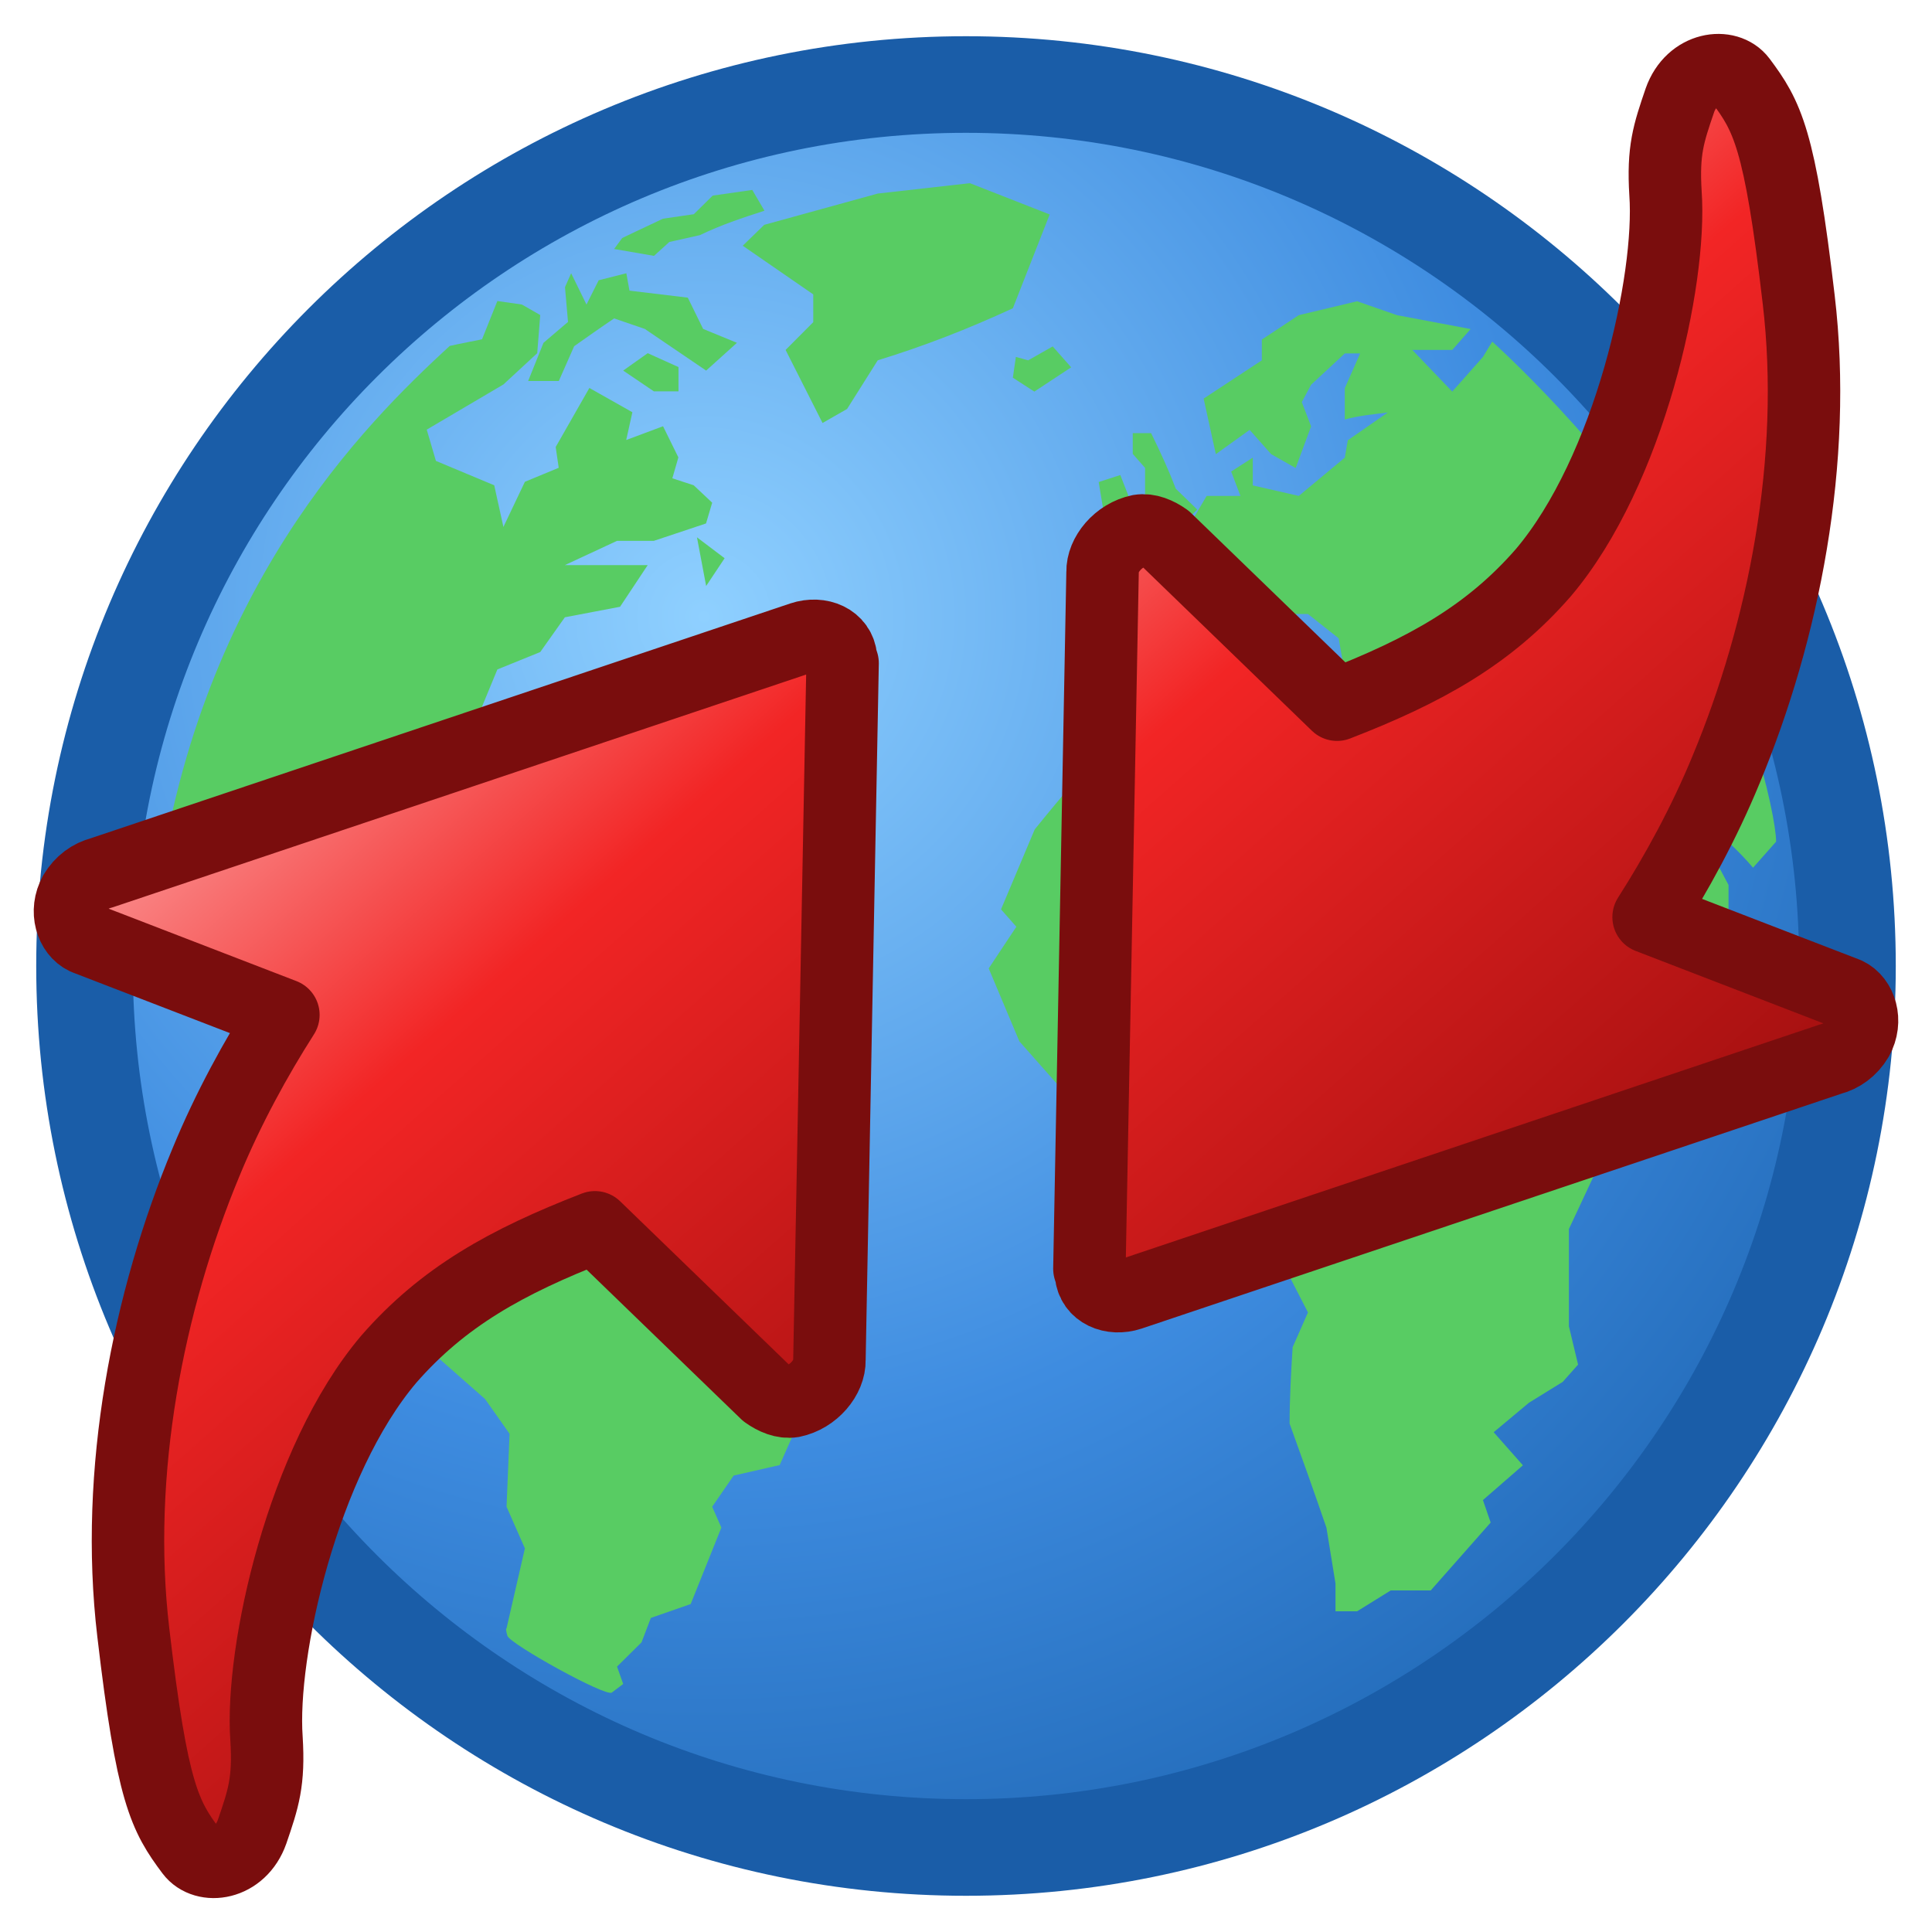
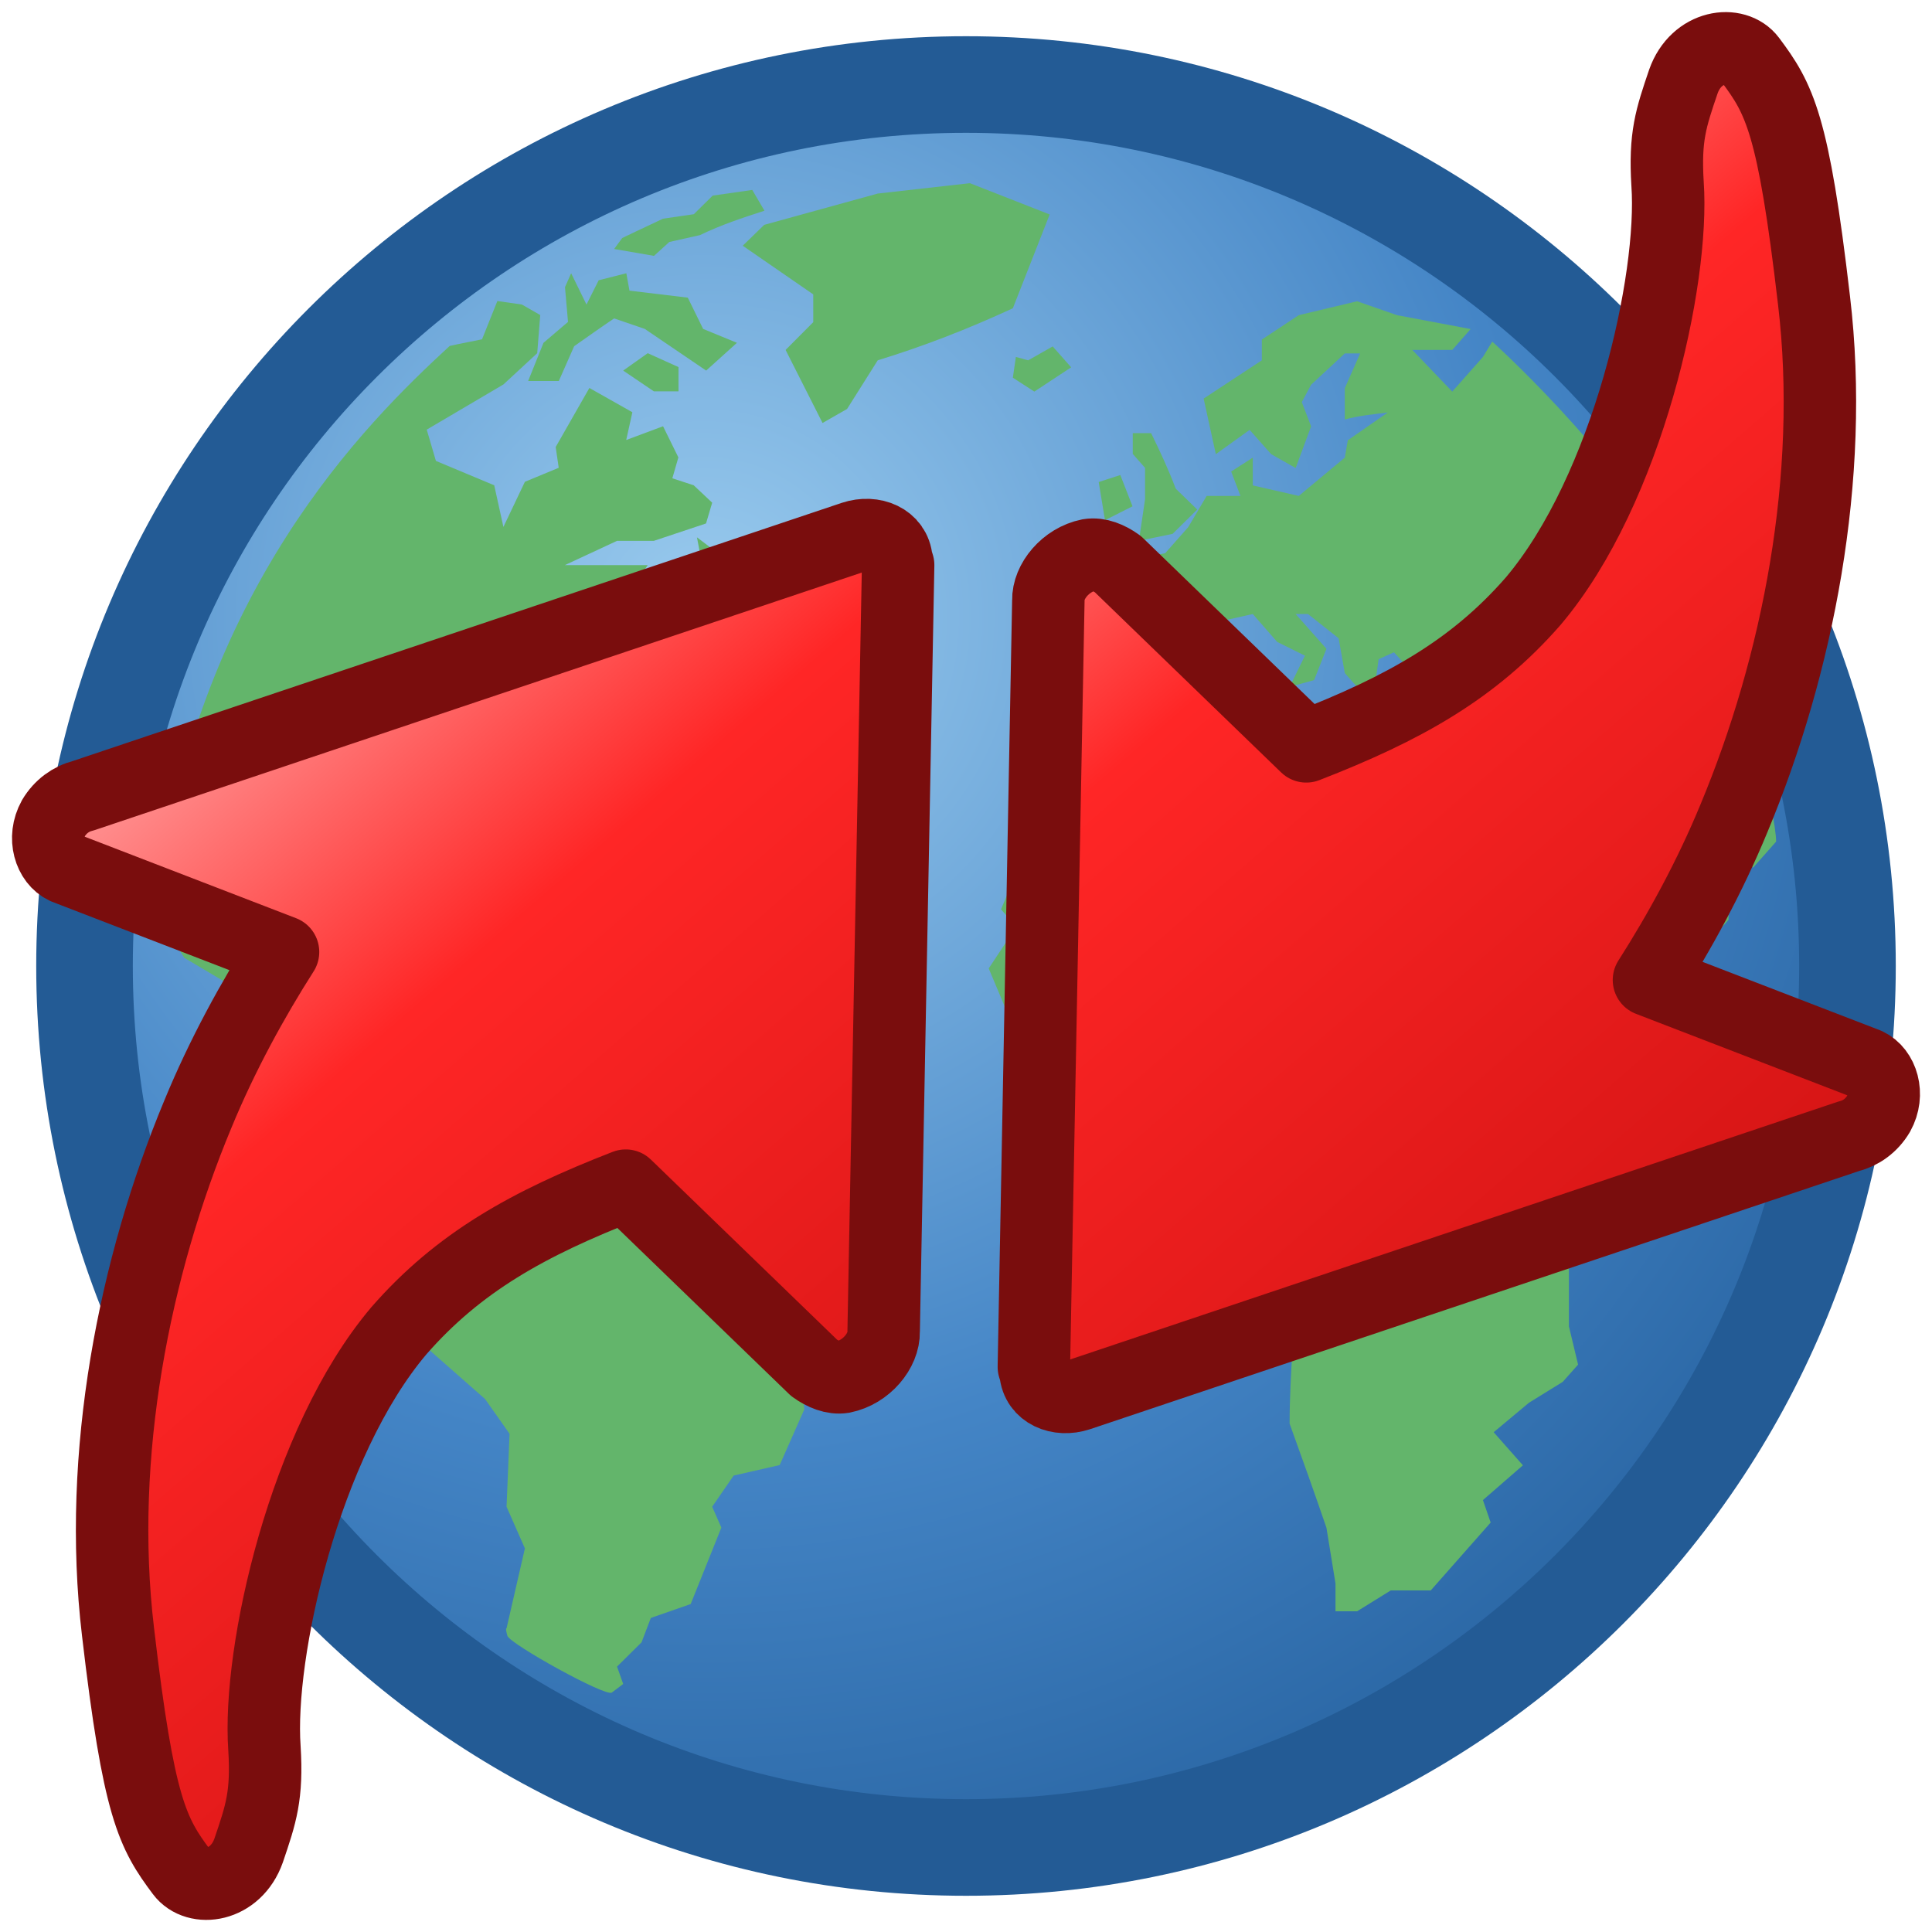
<svg xmlns="http://www.w3.org/2000/svg" viewBox="0 0 16 16">
  <defs>
    <radialGradient id="sea" cx="0.35" cy="0.3" r="0.95">
-       <stop offset="0" stop-color="#8fd0ff" />
-       <stop offset="0.5" stop-color="#3e8ce0" />
-       <stop offset="1" stop-color="#1156a0" />
+       <stop offset="0" stop-color="#9acbee" />
+       <stop offset="0.5" stop-color="#4485c6" />
+       <stop offset="1" stop-color="#18518d" />
    </radialGradient>
    <linearGradient id="arr_base" x1="0" y1="0" x2="0.55" y2="1">
-       <stop offset="0" stop-color="#ffc9c9" />
-       <stop offset="0.45" stop-color="#f22525" />
-       <stop offset="1" stop-color="#a81111" />
+       <stop offset="0" stop-color="#ffd4d4" />
+       <stop offset="0.45" stop-color="#ff2626" />
+       <stop offset="1" stop-color="#d81616" />
    </linearGradient>
  </defs>
-   <circle cx="8" cy="8" r="7.3" fill="url(#sea)" stroke="#1a5da8" stroke-width="0.8" />
-   <path d="M 9.483 4.133 L 9.432 4.479 L 9.711 4.421 L 9.915 4.22 L 9.737 4.047 C 9.677 3.888 9.608 3.74 9.533 3.587 L 9.381 3.587 L 9.381 3.759 L 9.483 3.875 L 9.483 4.133 M 5.72 9.601 L 5.517 9.198 L 5.135 9.112 L 4.932 8.565 L 4.424 8.622 L 3.992 8.306 L 3.534 8.709 L 3.534 8.772 C 3.395 8.732 3.225 8.727 3.102 8.651 L 3.0 8.364 L 3.0 8.047 L 2.695 8.076 C 2.72 7.874 2.746 7.673 2.771 7.471 L 2.593 7.471 L 2.415 7.702 L 2.237 7.788 L 1.983 7.644 L 1.958 7.328 L 2.008 6.982 L 2.39 6.695 L 2.695 6.695 L 2.746 6.522 L 3.127 6.608 L 3.407 6.954 L 3.458 6.378 L 3.941 5.975 L 4.119 5.544 L 4.474 5.4 L 4.678 5.112 L 5.135 5.025 L 5.364 4.68 L 4.678 4.68 L 5.11 4.479 L 5.415 4.479 L 5.847 4.335 L 5.898 4.163 L 5.745 4.019 L 5.568 3.961 L 5.618 3.788 L 5.491 3.53 L 5.186 3.644 L 5.237 3.414 L 4.881 3.213 L 4.602 3.702 L 4.627 3.874 L 4.347 3.99 L 4.169 4.364 L 4.093 4.019 L 3.61 3.817 L 3.534 3.558 L 4.169 3.184 L 4.449 2.925 L 4.474 2.609 L 4.322 2.522 L 4.119 2.493 L 3.992 2.81 C 3.992 2.81 3.779 2.852 3.724 2.865 C 3.026 3.508 1.616 4.897 1.288 7.519 C 1.301 7.579 1.526 7.932 1.526 7.932 L 2.059 8.248 L 2.593 8.392 L 2.822 8.68 L 3.178 8.939 L 3.381 8.91 L 3.534 8.979 L 3.534 9.025 L 3.33 9.572 L 3.178 9.802 L 3.229 9.918 L 3.102 10.349 L 3.559 11.183 L 4.017 11.586 L 4.22 11.874 L 4.195 12.478 L 4.347 12.823 L 4.195 13.485 C 4.195 13.485 4.183 13.481 4.202 13.547 C 4.222 13.614 5.017 14.055 5.067 14.017 C 5.118 13.979 5.161 13.946 5.161 13.946 L 5.11 13.802 L 5.313 13.601 L 5.39 13.399 L 5.72 13.284 L 5.974 12.651 L 5.898 12.478 L 6.076 12.22 L 6.457 12.133 L 6.661 11.672 L 6.61 11.097 L 6.915 10.666 L 6.966 10.234 C 6.548 10.027 6.134 9.814 5.72 9.601 M 5.161 3.069 L 5.415 3.241 L 5.619 3.241 L 5.619 3.04 L 5.364 2.925 L 5.161 3.069" fill="#58cc63" />
-   <path d="M 14.709 6.97 C 14.709 7.062 14.709 6.97 14.709 6.97 L 14.518 7.186 C 14.401 7.048 14.27 6.932 14.137 6.811 L 13.845 6.854 L 13.578 6.552 L 13.578 6.926 L 13.806 7.099 L 13.959 7.272 L 14.162 7.042 C 14.213 7.138 14.264 7.234 14.315 7.329 L 14.315 7.617 L 14.086 7.876 L 13.666 8.164 L 13.349 8.481 L 13.145 8.25 L 13.247 7.991 L 13.044 7.761 L 12.7 7.027 L 12.408 6.697 L 12.332 6.783 L 12.446 7.2 L 12.662 7.445 C 12.785 7.8 12.907 8.141 13.069 8.481 C 13.32 8.481 13.557 8.454 13.806 8.423 L 13.806 8.624 L 13.501 9.372 L 13.222 9.689 L 12.993 10.178 L 12.993 10.984 L 13.069 11.301 L 12.942 11.444 L 12.662 11.617 L 12.37 11.861 L 12.612 12.135 L 12.281 12.423 L 12.345 12.609 L 11.849 13.171 L 11.518 13.171 L 11.239 13.344 L 11.06 13.344 L 11.06 13.114 L 10.985 12.652 C 10.886 12.363 10.784 12.077 10.68 11.79 C 10.68 11.578 10.692 11.368 10.705 11.157 L 10.832 10.869 L 10.654 10.523 L 10.667 10.049 L 10.425 9.775 L 10.546 9.38 L 10.349 9.157 L 10.006 9.157 L 9.891 9.027 L 9.548 9.243 L 9.408 9.085 L 9.091 9.358 C 8.875 9.113 8.658 8.869 8.442 8.624 L 8.188 8.02 L 8.417 7.675 L 8.29 7.531 L 8.569 6.869 C 8.799 6.583 9.039 6.309 9.281 6.034 L 9.713 5.919 L 10.196 5.862 L 10.527 5.948 L 10.997 6.423 L 11.163 6.236 L 11.391 6.207 L 11.823 6.351 L 12.154 6.351 L 12.383 6.149 L 12.485 6.006 L 12.255 5.862 L 11.874 5.833 C 11.768 5.686 11.67 5.532 11.544 5.402 L 11.417 5.459 L 11.366 5.833 L 11.137 5.574 L 11.086 5.286 L 10.832 5.085 L 10.73 5.085 L 10.985 5.373 L 10.883 5.632 L 10.68 5.689 L 10.807 5.43 L 10.577 5.316 L 10.375 5.085 L 9.993 5.171 L 9.942 5.286 L 9.713 5.43 L 9.586 5.747 L 9.269 5.905 L 9.129 5.747 L 8.976 5.747 L 8.976 5.229 L 9.307 5.056 L 9.561 5.056 L 9.51 4.855 L 9.307 4.653 L 9.65 4.581 L 9.84 4.366 L 9.993 4.107 L 10.273 4.107 L 10.196 3.905 L 10.375 3.79 L 10.375 4.02 L 10.756 4.107 L 11.137 3.79 L 11.162 3.646 L 11.493 3.416 C 11.373 3.431 11.254 3.442 11.137 3.474 L 11.137 3.215 L 11.264 2.927 L 11.137 2.927 L 10.858 3.186 L 10.781 3.33 L 10.858 3.531 L 10.73 3.876 L 10.527 3.761 L 10.349 3.56 L 10.069 3.761 L 9.968 3.301 L 10.45 2.984 L 10.45 2.812 L 10.756 2.61 L 11.239 2.495 L 11.569 2.61 L 12.179 2.725 L 12.027 2.898 L 11.696 2.898 L 12.027 3.243 L 12.281 2.956 L 12.358 2.829 C 12.358 2.829 13.333 3.703 13.89 4.658 C 14.447 5.614 14.709 6.741 14.709 6.97 Z M 8.413 2.956 L 8.388 3.128 L 8.566 3.243 L 8.871 3.042 L 8.718 2.869 L 8.515 2.984 L 8.413 2.956 M 8.693 1.776 L 8.032 1.517 L 7.269 1.603 L 6.329 1.862 L 6.151 2.035 L 6.735 2.438 L 6.735 2.668 L 6.506 2.898 L 6.812 3.503 L 7.015 3.387 L 7.269 2.984 C 7.662 2.863 8.014 2.725 8.388 2.553 L 8.693 1.776 M 9.379 4.193 L 9.278 3.934 L 9.099 3.992 L 9.151 4.308 L 9.379 4.193" fill="#58cc63" />
-   <path d="M 4.501 2.839 L 4.374 3.155 L 4.628 3.155 L 4.755 2.867 C 4.865 2.79 4.974 2.712 5.086 2.637 L 5.34 2.724 C 5.509 2.839 5.679 2.954 5.848 3.069 L 6.103 2.839 L 5.823 2.724 L 5.696 2.465 L 5.213 2.407 L 5.187 2.263 L 4.958 2.321 L 4.857 2.522 L 4.73 2.263 L 4.679 2.378 L 4.704 2.666 L 4.501 2.839 M 5.416 2.119 L 5.543 2.004 L 5.797 1.947 C 5.972 1.862 6.146 1.805 6.331 1.745 L 6.23 1.573 L 5.902 1.62 L 5.746 1.774 L 5.491 1.811 L 5.264 1.918 L 5.153 1.971 L 5.086 2.062 L 5.416 2.119 M 5.848 4.853 L 6.001 4.623 L 5.772 4.45 L 5.848 4.853" fill="#58cc63" />
-   <path d="M 4.927 10.164 L 6.345 11.536 C 6.412 11.584 6.491 11.617 6.563 11.605 C 6.739 11.569 6.873 11.406 6.869 11.262 L 6.978 5.492 L 6.965 5.452 C 6.953 5.298 6.791 5.232 6.64 5.282 L 0.84 7.229 C 0.752 7.251 0.671 7.309 0.619 7.397 C 0.536 7.546 0.592 7.718 0.706 7.772 L 2.347 8.405 C 2.118 8.764 1.888 9.183 1.706 9.625 C 1.228 10.773 0.946 12.188 1.104 13.52 C 1.26 14.854 1.364 15.038 1.585 15.334 C 1.695 15.481 1.991 15.445 2.088 15.169 C 2.182 14.894 2.229 14.755 2.207 14.398 C 2.156 13.68 2.505 12.1 3.219 11.257 C 3.668 10.742 4.192 10.449 4.927 10.164 Z" fill="url(#arr_base)" stroke="#7a0d0d" stroke-width="0.6" stroke-linejoin="round" />
-   <path d="M 11.073 5.836 L 9.655 4.464 C 9.588 4.416 9.509 4.383 9.437 4.395 C 9.261 4.431 9.127 4.594 9.131 4.738 L 9.022 10.508 L 9.035 10.548 C 9.047 10.702 9.209 10.768 9.36 10.718 L 15.16 8.771 C 15.248 8.749 15.329 8.691 15.381 8.603 C 15.464 8.454 15.408 8.282 15.294 8.228 L 13.653 7.595 C 13.882 7.236 14.112 6.817 14.294 6.375 C 14.772 5.227 15.054 3.812 14.896 2.48 C 14.74 1.146 14.636 0.962 14.415 0.666 C 14.305 0.519 14.009 0.555 13.912 0.831 C 13.818 1.106 13.771 1.245 13.793 1.602 C 13.844 2.32 13.495 3.9 12.781 4.743 C 12.332 5.258 11.808 5.551 11.073 5.836 Z" fill="url(#arr_base)" stroke="#7a0d0d" stroke-width="0.6" stroke-linejoin="round" />
+   <circle cx="8" cy="8" r="7.3" fill="url(#sea)" stroke="#235b95" stroke-width="0.8" />
+   <path d="M 9.483 4.133 L 9.432 4.479 L 9.711 4.421 L 9.915 4.22 L 9.737 4.047 C 9.677 3.888 9.608 3.74 9.533 3.587 L 9.381 3.587 L 9.381 3.759 L 9.483 3.875 L 9.483 4.133 M 5.72 9.601 L 5.517 9.198 L 5.135 9.112 L 4.932 8.565 L 4.424 8.622 L 3.992 8.306 L 3.534 8.709 L 3.534 8.772 C 3.395 8.732 3.225 8.727 3.102 8.651 L 3.0 8.364 L 3.0 8.047 L 2.695 8.076 C 2.72 7.874 2.746 7.673 2.771 7.471 L 2.593 7.471 L 2.415 7.702 L 2.237 7.788 L 1.983 7.644 L 1.958 7.328 L 2.008 6.982 L 2.39 6.695 L 2.695 6.695 L 2.746 6.522 L 3.127 6.608 L 3.407 6.954 L 3.458 6.378 L 3.941 5.975 L 4.119 5.544 L 4.474 5.4 L 4.678 5.112 L 5.135 5.025 L 5.364 4.68 L 4.678 4.68 L 5.11 4.479 L 5.415 4.479 L 5.847 4.335 L 5.898 4.163 L 5.745 4.019 L 5.568 3.961 L 5.618 3.788 L 5.491 3.53 L 5.186 3.644 L 5.237 3.414 L 4.881 3.213 L 4.602 3.702 L 4.627 3.874 L 4.347 3.99 L 4.169 4.364 L 4.093 4.019 L 3.61 3.817 L 3.534 3.558 L 4.169 3.184 L 4.449 2.925 L 4.474 2.609 L 4.322 2.522 L 4.119 2.493 L 3.992 2.81 C 3.992 2.81 3.779 2.852 3.724 2.865 C 3.026 3.508 1.616 4.897 1.288 7.519 C 1.301 7.579 1.526 7.932 1.526 7.932 L 2.059 8.248 L 2.593 8.392 L 2.822 8.68 L 3.178 8.939 L 3.381 8.91 L 3.534 8.979 L 3.534 9.025 L 3.33 9.572 L 3.178 9.802 L 3.229 9.918 L 3.102 10.349 L 3.559 11.183 L 4.017 11.586 L 4.22 11.874 L 4.195 12.478 L 4.347 12.823 L 4.195 13.485 C 4.195 13.485 4.183 13.481 4.202 13.547 C 4.222 13.614 5.017 14.055 5.067 14.017 C 5.118 13.979 5.161 13.946 5.161 13.946 L 5.11 13.802 L 5.313 13.601 L 5.39 13.399 L 5.72 13.284 L 5.974 12.651 L 5.898 12.478 L 6.076 12.22 L 6.457 12.133 L 6.661 11.672 L 6.61 11.097 L 6.915 10.666 L 6.966 10.234 C 6.548 10.027 6.134 9.814 5.72 9.601 M 5.161 3.069 L 5.415 3.241 L 5.619 3.241 L 5.619 3.04 L 5.364 2.925 L 5.161 3.069" fill="#63b56b" />
+   <path d="M 14.709 6.97 C 14.709 7.062 14.709 6.97 14.709 6.97 L 14.518 7.186 C 14.401 7.048 14.27 6.932 14.137 6.811 L 13.845 6.854 L 13.578 6.552 L 13.578 6.926 L 13.806 7.099 L 13.959 7.272 L 14.162 7.042 C 14.213 7.138 14.264 7.234 14.315 7.329 L 14.315 7.617 L 14.086 7.876 L 13.666 8.164 L 13.349 8.481 L 13.145 8.25 L 13.247 7.991 L 13.044 7.761 L 12.7 7.027 L 12.408 6.697 L 12.332 6.783 L 12.446 7.2 L 12.662 7.445 C 12.785 7.8 12.907 8.141 13.069 8.481 C 13.32 8.481 13.557 8.454 13.806 8.423 L 13.806 8.624 L 13.501 9.372 L 13.222 9.689 L 12.993 10.178 L 12.993 10.984 L 13.069 11.301 L 12.942 11.444 L 12.662 11.617 L 12.37 11.861 L 12.612 12.135 L 12.281 12.423 L 12.345 12.609 L 11.849 13.171 L 11.518 13.171 L 11.239 13.344 L 11.06 13.344 L 11.06 13.114 L 10.985 12.652 C 10.886 12.363 10.784 12.077 10.68 11.79 C 10.68 11.578 10.692 11.368 10.705 11.157 L 10.832 10.869 L 10.654 10.523 L 10.667 10.049 L 10.425 9.775 L 10.546 9.38 L 10.349 9.157 L 10.006 9.157 L 9.891 9.027 L 9.548 9.243 L 9.408 9.085 L 9.091 9.358 C 8.875 9.113 8.658 8.869 8.442 8.624 L 8.188 8.02 L 8.417 7.675 L 8.29 7.531 L 8.569 6.869 C 8.799 6.583 9.039 6.309 9.281 6.034 L 9.713 5.919 L 10.196 5.862 L 10.527 5.948 L 10.997 6.423 L 11.163 6.236 L 11.391 6.207 L 11.823 6.351 L 12.154 6.351 L 12.383 6.149 L 12.485 6.006 L 12.255 5.862 L 11.874 5.833 C 11.768 5.686 11.67 5.532 11.544 5.402 L 11.417 5.459 L 11.366 5.833 L 11.137 5.574 L 11.086 5.286 L 10.832 5.085 L 10.73 5.085 L 10.985 5.373 L 10.883 5.632 L 10.68 5.689 L 10.807 5.43 L 10.577 5.316 L 10.375 5.085 L 9.993 5.171 L 9.942 5.286 L 9.713 5.43 L 9.586 5.747 L 9.269 5.905 L 9.129 5.747 L 8.976 5.747 L 8.976 5.229 L 9.307 5.056 L 9.561 5.056 L 9.51 4.855 L 9.307 4.653 L 9.65 4.581 L 9.84 4.366 L 9.993 4.107 L 10.273 4.107 L 10.196 3.905 L 10.375 3.79 L 10.375 4.02 L 10.756 4.107 L 11.137 3.79 L 11.162 3.646 L 11.493 3.416 C 11.373 3.431 11.254 3.442 11.137 3.474 L 11.137 3.215 L 11.264 2.927 L 11.137 2.927 L 10.858 3.186 L 10.781 3.33 L 10.858 3.531 L 10.73 3.876 L 10.527 3.761 L 10.349 3.56 L 10.069 3.761 L 9.968 3.301 L 10.45 2.984 L 10.45 2.812 L 10.756 2.61 L 11.239 2.495 L 11.569 2.61 L 12.179 2.725 L 12.027 2.898 L 11.696 2.898 L 12.027 3.243 L 12.281 2.956 L 12.358 2.829 C 12.358 2.829 13.333 3.703 13.89 4.658 C 14.447 5.614 14.709 6.741 14.709 6.97 Z M 8.413 2.956 L 8.388 3.128 L 8.566 3.243 L 8.871 3.042 L 8.718 2.869 L 8.515 2.984 L 8.413 2.956 M 8.693 1.776 L 8.032 1.517 L 7.269 1.603 L 6.329 1.862 L 6.151 2.035 L 6.735 2.438 L 6.735 2.668 L 6.506 2.898 L 6.812 3.503 L 7.015 3.387 L 7.269 2.984 C 7.662 2.863 8.014 2.725 8.388 2.553 L 8.693 1.776 M 9.379 4.193 L 9.278 3.934 L 9.099 3.992 L 9.151 4.308 L 9.379 4.193" fill="#63b56b" />
+   <path d="M 4.501 2.839 L 4.374 3.155 L 4.628 3.155 L 4.755 2.867 C 4.865 2.79 4.974 2.712 5.086 2.637 L 5.34 2.724 C 5.509 2.839 5.679 2.954 5.848 3.069 L 6.103 2.839 L 5.823 2.724 L 5.696 2.465 L 5.213 2.407 L 5.187 2.263 L 4.958 2.321 L 4.857 2.522 L 4.73 2.263 L 4.679 2.378 L 4.704 2.666 L 4.501 2.839 M 5.416 2.119 L 5.543 2.004 L 5.797 1.947 C 5.972 1.862 6.146 1.805 6.331 1.745 L 6.23 1.573 L 5.902 1.62 L 5.746 1.774 L 5.491 1.811 L 5.264 1.918 L 5.153 1.971 L 5.086 2.062 L 5.416 2.119 M 5.848 4.853 L 6.001 4.623 L 5.772 4.45 L 5.848 4.853" fill="#63b56b" />
+   <path d="M 5.182 9.819 L 6.742 11.328 C 6.815 11.381 6.902 11.417 6.981 11.404 C 7.175 11.365 7.322 11.185 7.318 11.027 L 7.438 4.68 L 7.424 4.636 C 7.41 4.467 7.232 4.394 7.066 4.449 L 0.686 6.591 C 0.589 6.615 0.5 6.679 0.443 6.775 C 0.352 6.939 0.413 7.129 0.539 7.188 L 2.344 7.884 C 2.092 8.279 1.839 8.74 1.639 9.226 C 1.113 10.489 0.803 12.046 0.977 13.511 C 1.148 14.978 1.263 15.181 1.506 15.506 C 1.627 15.668 1.952 15.628 2.059 15.325 C 2.162 15.022 2.214 14.869 2.19 14.477 C 2.134 13.687 2.518 11.949 3.303 11.021 C 3.797 10.455 4.373 10.133 5.182 9.819 Z" fill="url(#arr_base)" stroke="#7a0d0d" stroke-width="0.6" stroke-linejoin="round" />
+   <path d="M 10.818 6.181 L 9.258 4.672 C 9.185 4.619 9.098 4.583 9.019 4.596 C 8.825 4.635 8.678 4.815 8.682 4.973 L 8.562 11.32 L 8.576 11.364 C 8.59 11.533 8.768 11.606 8.934 11.551 L 15.314 9.409 C 15.411 9.385 15.5 9.321 15.557 9.225 C 15.648 9.061 15.587 8.871 15.461 8.812 L 13.656 8.116 C 13.908 7.721 14.161 7.26 14.361 6.774 C 14.887 5.511 15.197 3.954 15.023 2.489 C 14.852 1.022 14.737 0.819 14.494 0.494 C 14.373 0.332 14.048 0.372 13.941 0.675 C 13.838 0.978 13.786 1.131 13.81 1.523 C 13.866 2.313 13.482 4.051 12.697 4.979 C 12.203 5.545 11.627 5.867 10.818 6.181 Z" fill="url(#arr_base)" stroke="#7a0d0d" stroke-width="0.6" stroke-linejoin="round" />
</svg>
